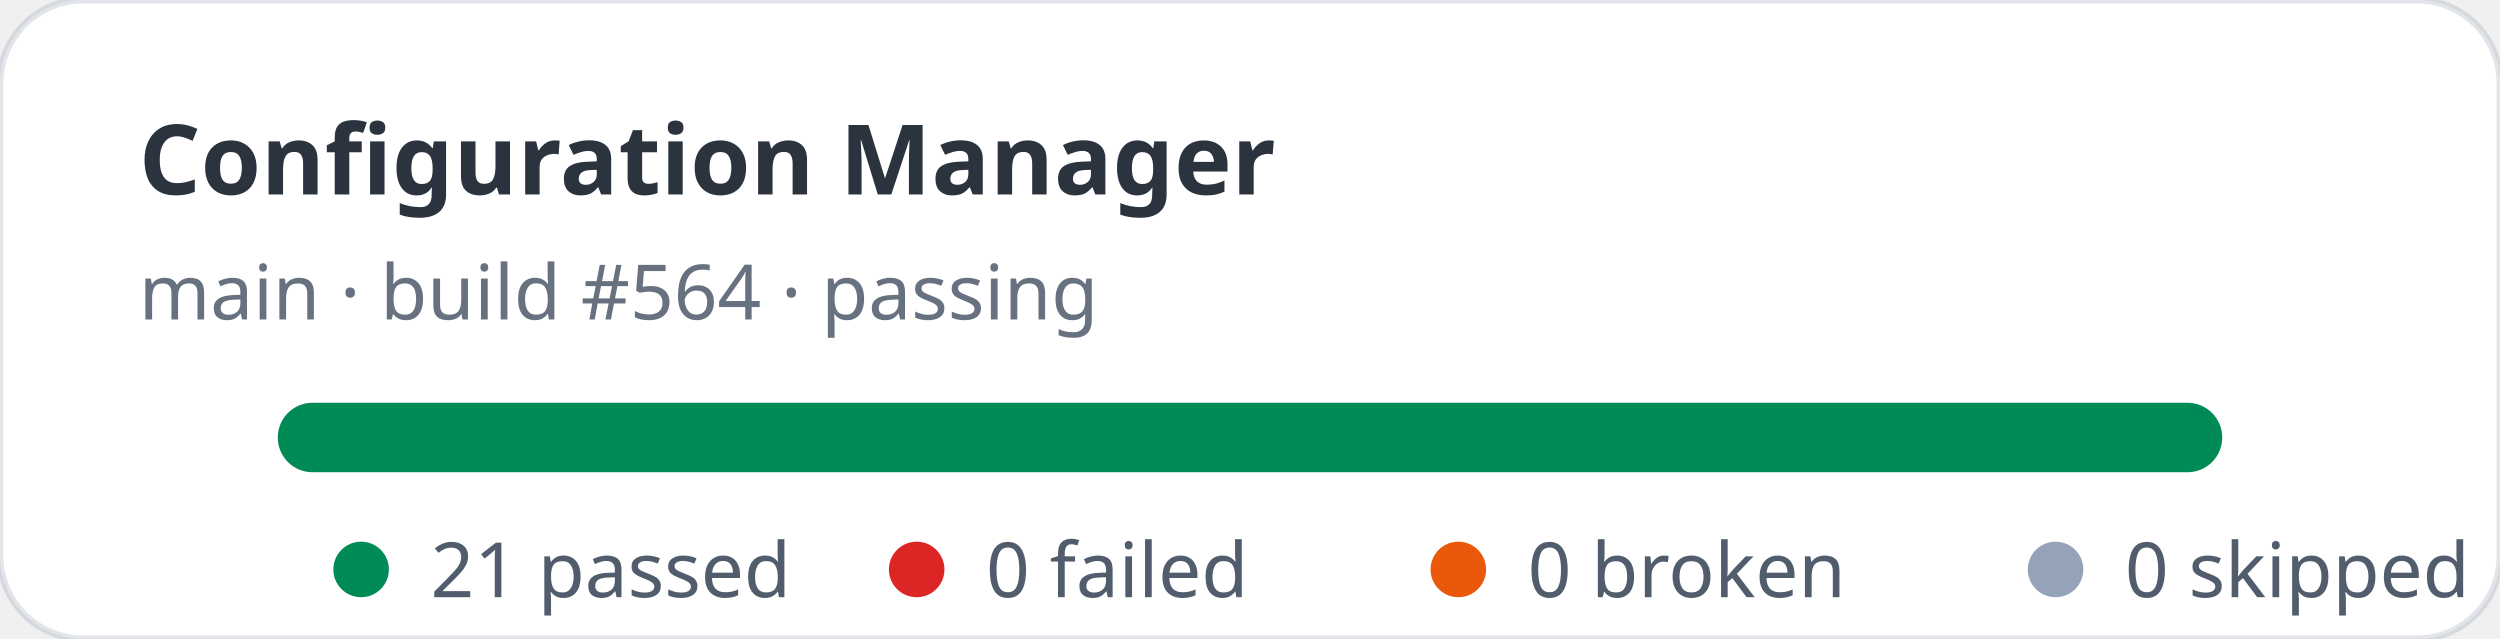
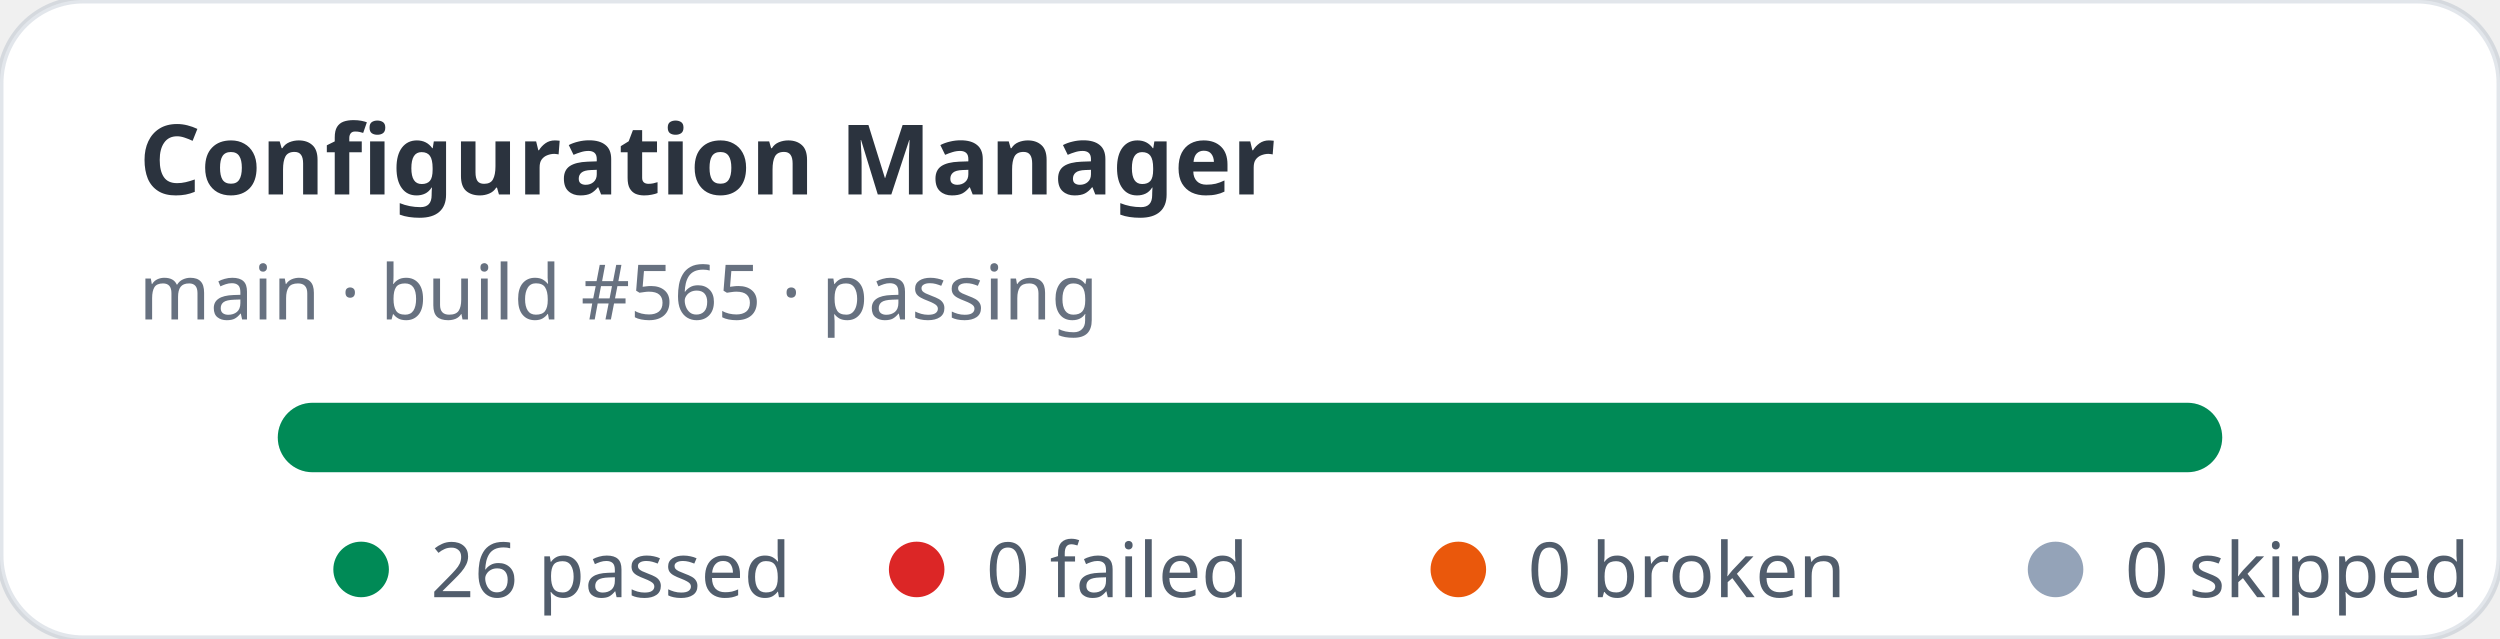
- <svg xmlns="http://www.w3.org/2000/svg" width="360" height="92" viewBox="0 0 360 92" role="img" aria-label="Configuration Manager stats: 21 passed, 0 failed">
+ <svg xmlns="http://www.w3.org/2000/svg" width="360" height="92" viewBox="0 0 360 92" role="img" aria-label="Configuration Manager stats: 26 passed, 0 failed">
  <rect width="360" height="92" rx="12" fill="#ffffff" stroke="rgba(11,48,86,0.12)" />
  <text x="20" y="28" fill="rgba(1,10,24,0.83)" font-family="ui-sans-serif,system-ui,sans-serif" font-size="14" font-weight="700">Configuration Manager</text>
-   <text x="20" y="46" fill="rgba(2,19,44,0.6)" font-family="ui-sans-serif,system-ui,sans-serif" font-size="11">main · build #564 · passing</text>
+   <text x="20" y="46" fill="rgba(2,19,44,0.6)" font-family="ui-sans-serif,system-ui,sans-serif" font-size="11">main · build #565 · passing</text>
  <rect x="40" y="58" width="280" height="10" rx="5" fill="#e2e8f0" />
  <rect x="40" y="58" width="280" height="10" rx="5" fill="#008a56" />
  <g font-family="ui-sans-serif,system-ui,sans-serif" font-size="11" fill="rgba(1,18,40,0.68)">
    <circle cx="52" cy="82" r="4" fill="#008a56" />
-     <text x="62" y="86">21 passed</text>
+     <text x="62" y="86">26 passed</text>
    <circle cx="132" cy="82" r="4" fill="#dc2626" />
    <text x="142" y="86">0 failed</text>
    <circle cx="210" cy="82" r="4" fill="#ea580c" />
    <text x="220" y="86">0 broken</text>
    <circle cx="296" cy="82" r="4" fill="#94a3b8" />
    <text x="306" y="86">0 skipped</text>
  </g>
</svg>
